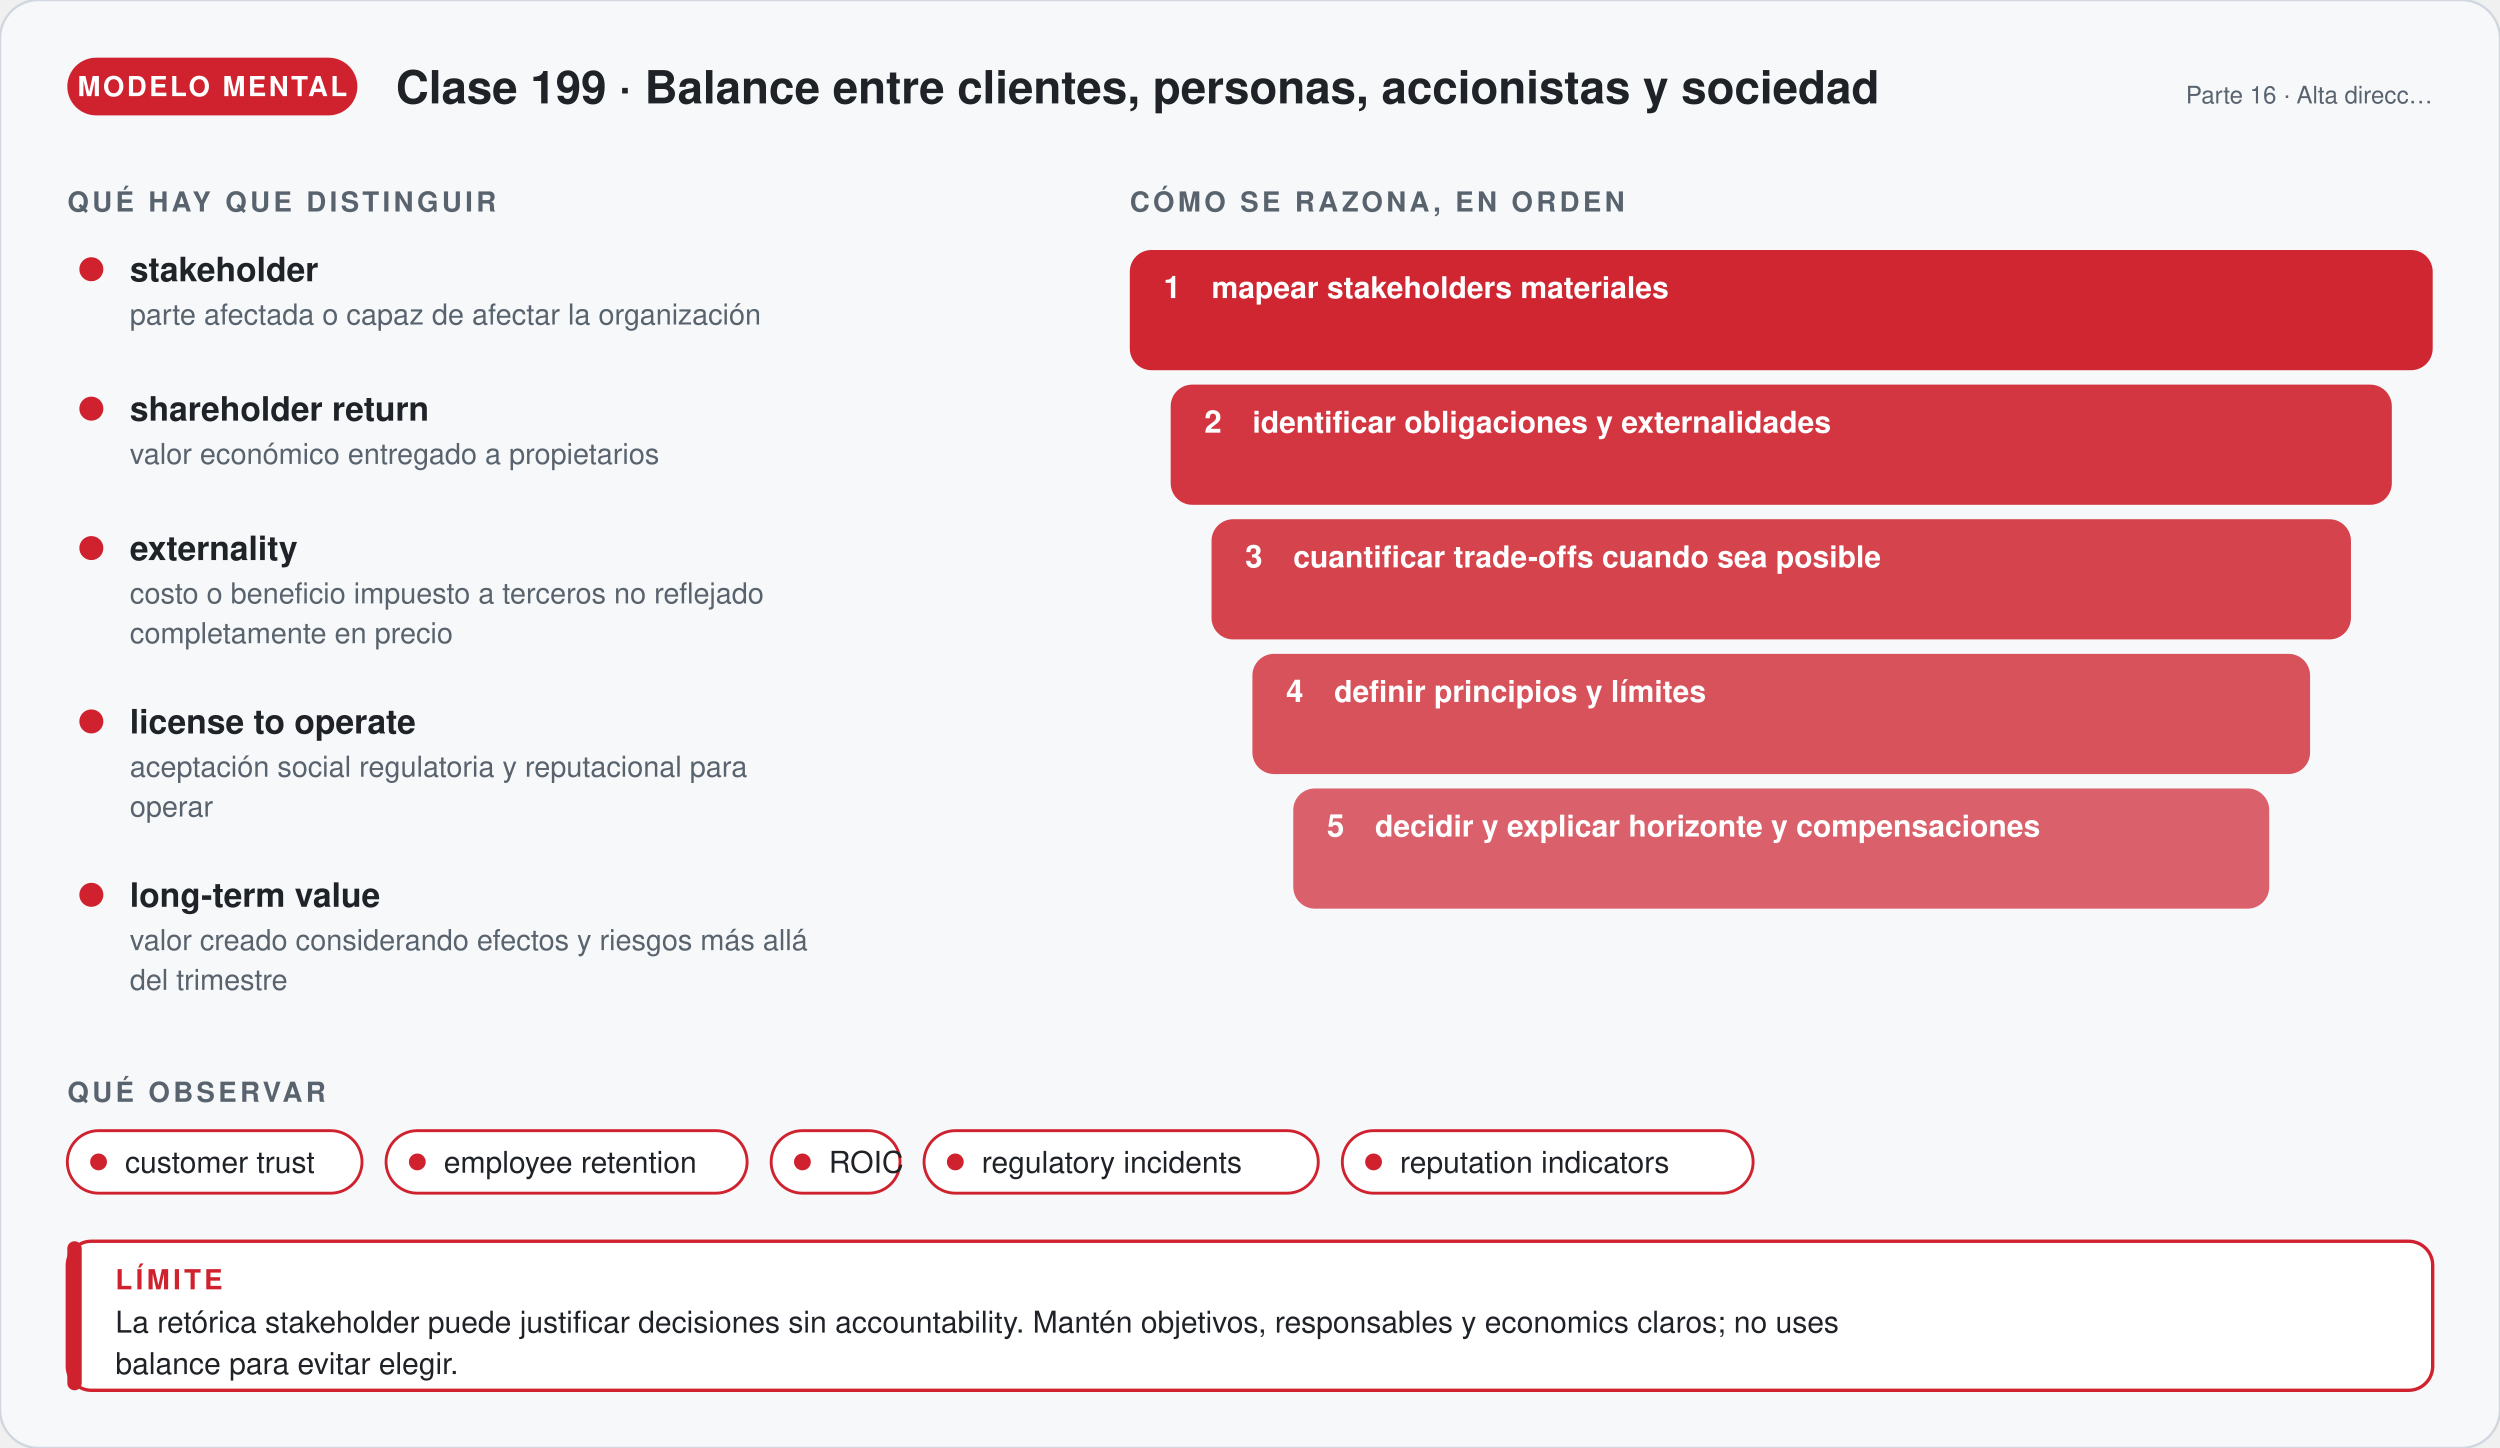
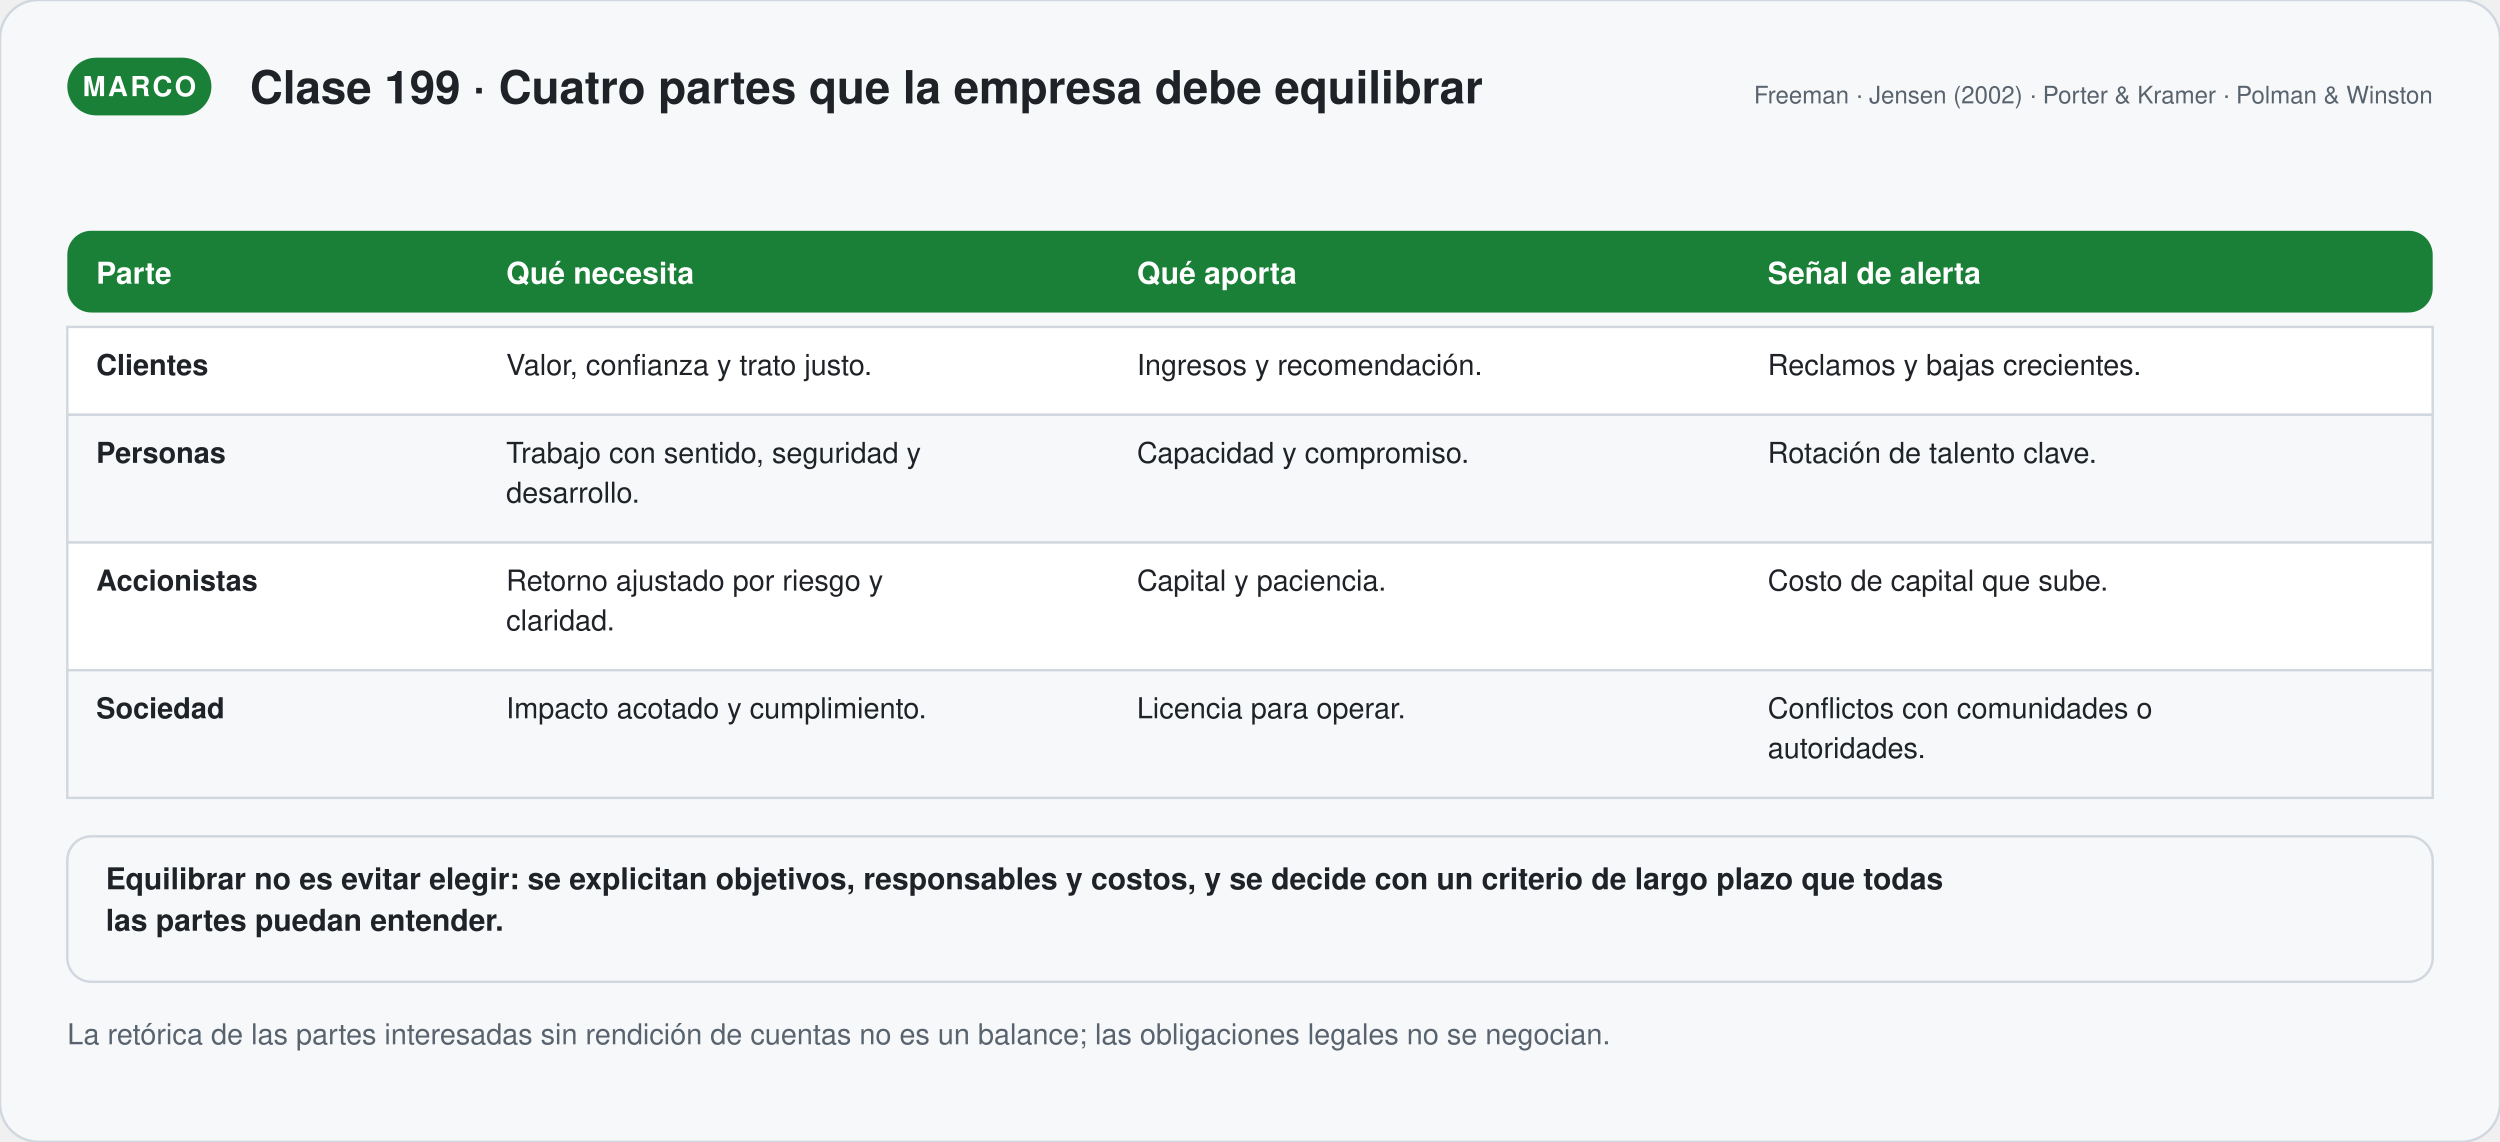
- <svg xmlns="http://www.w3.org/2000/svg" viewBox="0 0 1040 602.36" width="1040" role="img" aria-labelledby="t-g199 d-g199" font-family="'Segoe UI', 'Helvetica Neue', Helvetica, Arial, sans-serif">
+ <svg xmlns="http://www.w3.org/2000/svg" viewBox="0 0 1040 474.98" width="1040" role="img" aria-labelledby="t-s199 d-s199" font-family="'Segoe UI', 'Helvetica Neue', Helvetica, Arial, sans-serif">
  <defs>
-     <marker id="p-g199" viewBox="0 0 10 10" refX="8" refY="5" markerWidth="7" markerHeight="7" orient="auto">
+     <marker id="p-s199" viewBox="0 0 10 10" refX="8" refY="5" markerWidth="7" markerHeight="7" orient="auto">
      <path d="M1,1 L9,5 L1,9 Z" fill="#59636e" />
    </marker>
  </defs>
-   <rect width="1040" height="602.36" rx="16" fill="#f6f8fa" stroke="#d0d7de" />
-   <rect x="28" y="24" width="120.67" height="24" rx="12" fill="#cf222e" />
-   <text x="88.335" y="40" font-size="11.5" font-weight="700" fill="#ffffff" text-anchor="middle" letter-spacing="1">MODELO MENTAL</text>
-   <text x="164.67" y="43" font-size="19" font-weight="700" fill="#1f2328" text-anchor="start">Clase 199 · Balance entre clientes, personas, accionistas y sociedad</text>
-   <text x="1012" y="43" font-size="10" font-weight="400" fill="#59636e" text-anchor="end">Parte 16 · Alta direcc…</text>
-   <text x="28" y="88" font-size="11.5" font-weight="700" fill="#59636e" text-anchor="start" letter-spacing="1.4">QUÉ HAY QUE DISTINGUIR</text>
-   <circle cx="38" cy="112" r="5" fill="#cf222e" />
-   <text x="54" y="117" font-size="14" font-weight="700" fill="#1f2328" text-anchor="start">stakeholder</text>
-   <text x="54" y="135" font-size="12" font-weight="400" fill="#59636e" text-anchor="start">parte afectada o capaz de afectar la organización</text>
-   <circle cx="38" cy="170" r="5" fill="#cf222e" />
-   <text x="54" y="175" font-size="14" font-weight="700" fill="#1f2328" text-anchor="start">shareholder return</text>
-   <text x="54" y="193" font-size="12" font-weight="400" fill="#59636e" text-anchor="start">valor económico entregado a propietarios</text>
-   <circle cx="38" cy="228" r="5" fill="#cf222e" />
-   <text x="54" y="233" font-size="14" font-weight="700" fill="#1f2328" text-anchor="start">externality</text>
-   <text x="54" y="251" font-size="12" font-weight="400" fill="#59636e" text-anchor="start">costo o beneficio impuesto a terceros no reflejado</text>
-   <text x="54" y="267.56" font-size="12" font-weight="400" fill="#59636e" text-anchor="start">completamente en precio</text>
-   <circle cx="38" cy="300.12" r="5" fill="#cf222e" />
-   <text x="54" y="305.12" font-size="14" font-weight="700" fill="#1f2328" text-anchor="start">license to operate</text>
-   <text x="54" y="323.12" font-size="12" font-weight="400" fill="#59636e" text-anchor="start">aceptación social regulatoria y reputacional para</text>
-   <text x="54" y="339.68" font-size="12" font-weight="400" fill="#59636e" text-anchor="start">operar</text>
-   <circle cx="38" cy="372.24" r="5" fill="#cf222e" />
-   <text x="54" y="377.24" font-size="14" font-weight="700" fill="#1f2328" text-anchor="start">long-term value</text>
-   <text x="54" y="395.24" font-size="12" font-weight="400" fill="#59636e" text-anchor="start">valor creado considerando efectos y riesgos más allá</text>
-   <text x="54" y="411.8" font-size="12" font-weight="400" fill="#59636e" text-anchor="start">del trimestre</text>
-   <text x="470" y="88" font-size="11.5" font-weight="700" fill="#59636e" text-anchor="start" letter-spacing="1.4">CÓMO SE RAZONA, EN ORDEN</text>
-   <rect x="470" y="104" width="542" height="50" rx="9" fill="#cf222e" stroke="#cf222e" stroke-width="0" fill-opacity="0.98" />
-   <text x="484" y="124" font-size="13" font-weight="800" fill="#ffffff" text-anchor="start">1</text>
-   <text x="504" y="124" font-size="12.5" font-weight="600" fill="#ffffff" text-anchor="start">mapear stakeholders materiales</text>
-   <rect x="487" y="160" width="508" height="50" rx="9" fill="#cf222e" stroke="#cf222e" stroke-width="0" fill-opacity="0.91" />
-   <text x="501" y="180" font-size="13" font-weight="800" fill="#ffffff" text-anchor="start">2</text>
-   <text x="521" y="180" font-size="12.5" font-weight="600" fill="#ffffff" text-anchor="start">identificar obligaciones y externalidades</text>
-   <rect x="504" y="216" width="474" height="50" rx="9" fill="#cf222e" stroke="#cf222e" stroke-width="0" fill-opacity="0.84" />
-   <text x="518" y="236" font-size="13" font-weight="800" fill="#ffffff" text-anchor="start">3</text>
-   <text x="538" y="236" font-size="12.5" font-weight="600" fill="#ffffff" text-anchor="start">cuantificar trade-offs cuando sea posible</text>
-   <rect x="521" y="272" width="440" height="50" rx="9" fill="#cf222e" stroke="#cf222e" stroke-width="0" fill-opacity="0.77" />
-   <text x="535" y="292" font-size="13" font-weight="800" fill="#ffffff" text-anchor="start">4</text>
-   <text x="555" y="292" font-size="12.5" font-weight="600" fill="#ffffff" text-anchor="start">definir principios y límites</text>
-   <rect x="538" y="328" width="406" height="50" rx="9" fill="#cf222e" stroke="#cf222e" stroke-width="0" fill-opacity="0.7" />
-   <text x="552" y="348" font-size="13" font-weight="800" fill="#ffffff" text-anchor="start">5</text>
-   <text x="572" y="348" font-size="12.5" font-weight="600" fill="#ffffff" text-anchor="start">decidir y explicar horizonte y compensaciones</text>
-   <text x="28" y="458.36" font-size="11.5" font-weight="700" fill="#59636e" text-anchor="start" letter-spacing="1.4">QUÉ OBSERVAR</text>
-   <rect x="28" y="470.36" width="122.6" height="26" rx="13" fill="#ffffff" stroke="#cf222e" stroke-width="1.2" />
-   <circle cx="41" cy="483.36" r="3.5" fill="#cf222e" />
-   <text x="52" y="487.86" font-size="12.5" font-weight="400" fill="#1f2328" text-anchor="start">customer trust</text>
-   <rect x="160.6" y="470.36" width="150.2" height="26" rx="13" fill="#ffffff" stroke="#cf222e" stroke-width="1.2" />
-   <circle cx="173.6" cy="483.36" r="3.5" fill="#cf222e" />
-   <text x="184.6" y="487.86" font-size="12.5" font-weight="400" fill="#1f2328" text-anchor="start">employee retention</text>
-   <rect x="320.8" y="470.36" width="53.6" height="26" rx="13" fill="#ffffff" stroke="#cf222e" stroke-width="1.2" />
-   <circle cx="333.8" cy="483.36" r="3.5" fill="#cf222e" />
-   <text x="344.8" y="487.86" font-size="12.5" font-weight="400" fill="#1f2328" text-anchor="start">ROIC</text>
-   <rect x="384.4" y="470.36" width="164" height="26" rx="13" fill="#ffffff" stroke="#cf222e" stroke-width="1.2" />
-   <circle cx="397.4" cy="483.36" r="3.5" fill="#cf222e" />
-   <text x="408.4" y="487.86" font-size="12.5" font-weight="400" fill="#1f2328" text-anchor="start">regulatory incidents</text>
-   <rect x="558.4" y="470.36" width="170.9" height="26" rx="13" fill="#ffffff" stroke="#cf222e" stroke-width="1.2" />
-   <circle cx="571.4" cy="483.36" r="3.5" fill="#cf222e" />
-   <text x="582.4" y="487.86" font-size="12.5" font-weight="400" fill="#1f2328" text-anchor="start">reputation indicators</text>
-   <rect x="28" y="516.36" width="984" height="62" rx="10" fill="#ffffff" stroke="#cf222e" stroke-width="1.4" />
-   <rect x="28" y="516.36" width="6" height="62" rx="3" fill="#cf222e" />
-   <text x="48" y="536.36" font-size="11.5" font-weight="700" fill="#cf222e" text-anchor="start" letter-spacing="1.4">LÍMITE</text>
-   <text x="48" y="554.36" font-size="12.5" font-weight="400" fill="#1f2328" text-anchor="start">La retórica stakeholder puede justificar decisiones sin accountability. Mantén objetivos, responsables y economics claros; no uses</text>
-   <text x="48" y="571.61" font-size="12.5" font-weight="400" fill="#1f2328" text-anchor="start">balance para evitar elegir.</text>
+   <rect width="1040" height="474.98" rx="16" fill="#f6f8fa" stroke="#d0d7de" />
+   <rect x="28" y="24" width="59.95" height="24" rx="12" fill="#1a7f37" />
+   <text x="57.975" y="40" font-size="11.5" font-weight="700" fill="#ffffff" text-anchor="middle" letter-spacing="1">MARCO</text>
+   <text x="103.95" y="43" font-size="19" font-weight="700" fill="#1f2328" text-anchor="start">Clase 199 · Cuatro partes que la empresa debe equilibrar</text>
+   <text x="1012" y="43" font-size="10" font-weight="400" fill="#59636e" text-anchor="end">Freeman · Jensen (2002) · Porter &amp; Kramer · Polman &amp; Winston</text>
+   <rect x="28" y="96" width="984" height="34" rx="10" fill="#1a7f37" />
+   <text x="40" y="118" font-size="12.5" font-weight="700" fill="#ffffff" text-anchor="start">Parte</text>
+   <text x="210.56" y="118" font-size="12.5" font-weight="700" fill="#ffffff" text-anchor="start">Qué necesita</text>
+   <text x="472.96" y="118" font-size="12.5" font-weight="700" fill="#ffffff" text-anchor="start">Qué aporta</text>
+   <text x="735.36" y="118" font-size="12.5" font-weight="700" fill="#ffffff" text-anchor="start">Señal de alerta</text>
+   <rect x="28" y="136" width="984" height="36.56" rx="0" fill="#ffffff" stroke="#d0d7de" stroke-width="1" />
+   <text x="40" y="156" font-size="12" font-weight="700" fill="#1f2328" text-anchor="start">Clientes</text>
+   <text x="210.56" y="156" font-size="12" font-weight="400" fill="#1f2328" text-anchor="start">Valor, confianza y trato justo.</text>
+   <text x="472.96" y="156" font-size="12" font-weight="400" fill="#1f2328" text-anchor="start">Ingresos y recomendación.</text>
+   <text x="735.36" y="156" font-size="12" font-weight="400" fill="#1f2328" text-anchor="start">Reclamos y bajas crecientes.</text>
+   <rect x="28" y="172.56" width="984" height="53.12" rx="0" fill="#f6f8fa" stroke="#d0d7de" stroke-width="1" />
+   <text x="40" y="192.56" font-size="12" font-weight="700" fill="#1f2328" text-anchor="start">Personas</text>
+   <text x="210.56" y="192.56" font-size="12" font-weight="400" fill="#1f2328" text-anchor="start">Trabajo con sentido, seguridad y</text>
+   <text x="210.56" y="209.12" font-size="12" font-weight="400" fill="#1f2328" text-anchor="start">desarrollo.</text>
+   <text x="472.96" y="192.56" font-size="12" font-weight="400" fill="#1f2328" text-anchor="start">Capacidad y compromiso.</text>
+   <text x="735.36" y="192.56" font-size="12" font-weight="400" fill="#1f2328" text-anchor="start">Rotación de talento clave.</text>
+   <rect x="28" y="225.68" width="984" height="53.12" rx="0" fill="#ffffff" stroke="#d0d7de" stroke-width="1" />
+   <text x="40" y="245.68" font-size="12" font-weight="700" fill="#1f2328" text-anchor="start">Accionistas</text>
+   <text x="210.56" y="245.68" font-size="12" font-weight="400" fill="#1f2328" text-anchor="start">Retorno ajustado por riesgo y</text>
+   <text x="210.56" y="262.24" font-size="12" font-weight="400" fill="#1f2328" text-anchor="start">claridad.</text>
+   <text x="472.96" y="245.68" font-size="12" font-weight="400" fill="#1f2328" text-anchor="start">Capital y paciencia.</text>
+   <text x="735.36" y="245.68" font-size="12" font-weight="400" fill="#1f2328" text-anchor="start">Costo de capital que sube.</text>
+   <rect x="28" y="278.8" width="984" height="53.12" rx="0" fill="#f6f8fa" stroke="#d0d7de" stroke-width="1" />
+   <text x="40" y="298.8" font-size="12" font-weight="700" fill="#1f2328" text-anchor="start">Sociedad</text>
+   <text x="210.56" y="298.8" font-size="12" font-weight="400" fill="#1f2328" text-anchor="start">Impacto acotado y cumplimiento.</text>
+   <text x="472.96" y="298.8" font-size="12" font-weight="400" fill="#1f2328" text-anchor="start">Licencia para operar.</text>
+   <text x="735.36" y="298.8" font-size="12" font-weight="400" fill="#1f2328" text-anchor="start">Conflictos con comunidades o</text>
+   <text x="735.36" y="315.36" font-size="12" font-weight="400" fill="#1f2328" text-anchor="start">autoridades.</text>
+   <rect x="28" y="347.92" width="984" height="60.5" rx="10" fill="#f6f8fa" stroke="#d0d7de" stroke-width="1" />
+   <text x="44" y="369.92" font-size="12.5" font-weight="600" fill="#1f2328" text-anchor="start">Equilibrar no es evitar elegir: se explicitan objetivos, responsables y costos, y se decide con un criterio de largo plazo que todas</text>
+   <text x="44" y="387.17" font-size="12.5" font-weight="600" fill="#1f2328" text-anchor="start">las partes puedan entender.</text>
+   <text x="28" y="434.42" font-size="12" font-weight="400" fill="#59636e" text-anchor="start">La retórica de las partes interesadas sin rendición de cuentas no es un balance; las obligaciones legales no se negocian.</text>
</svg>
